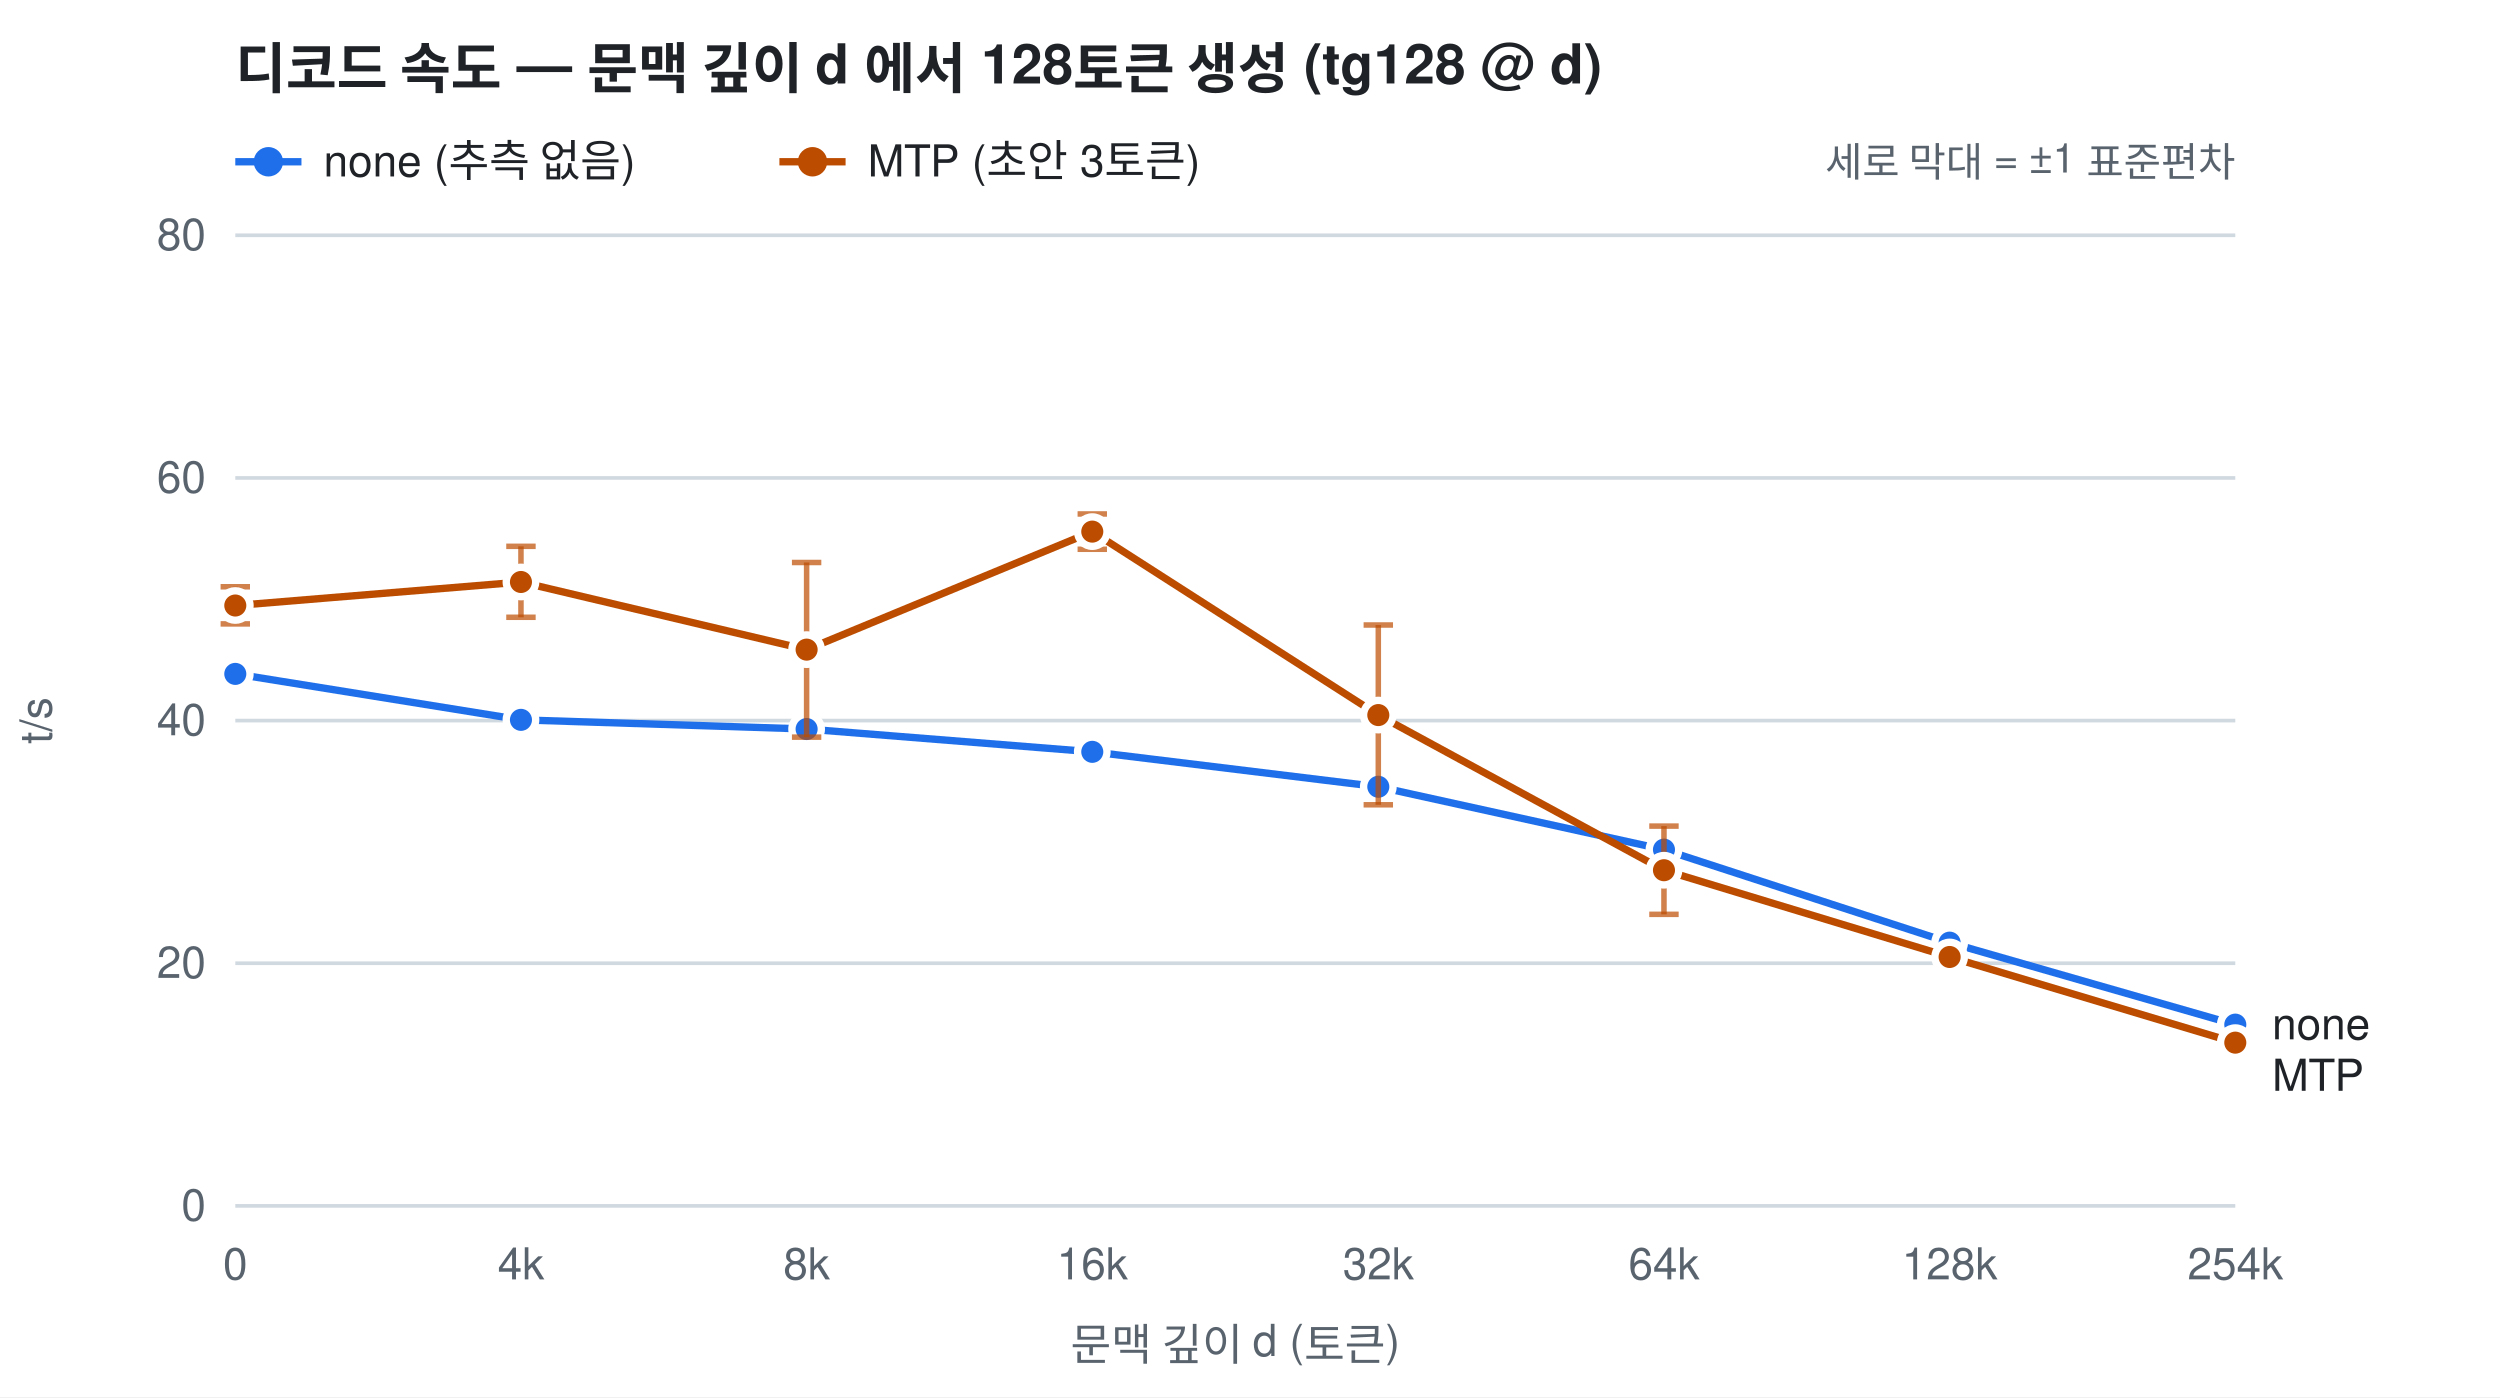
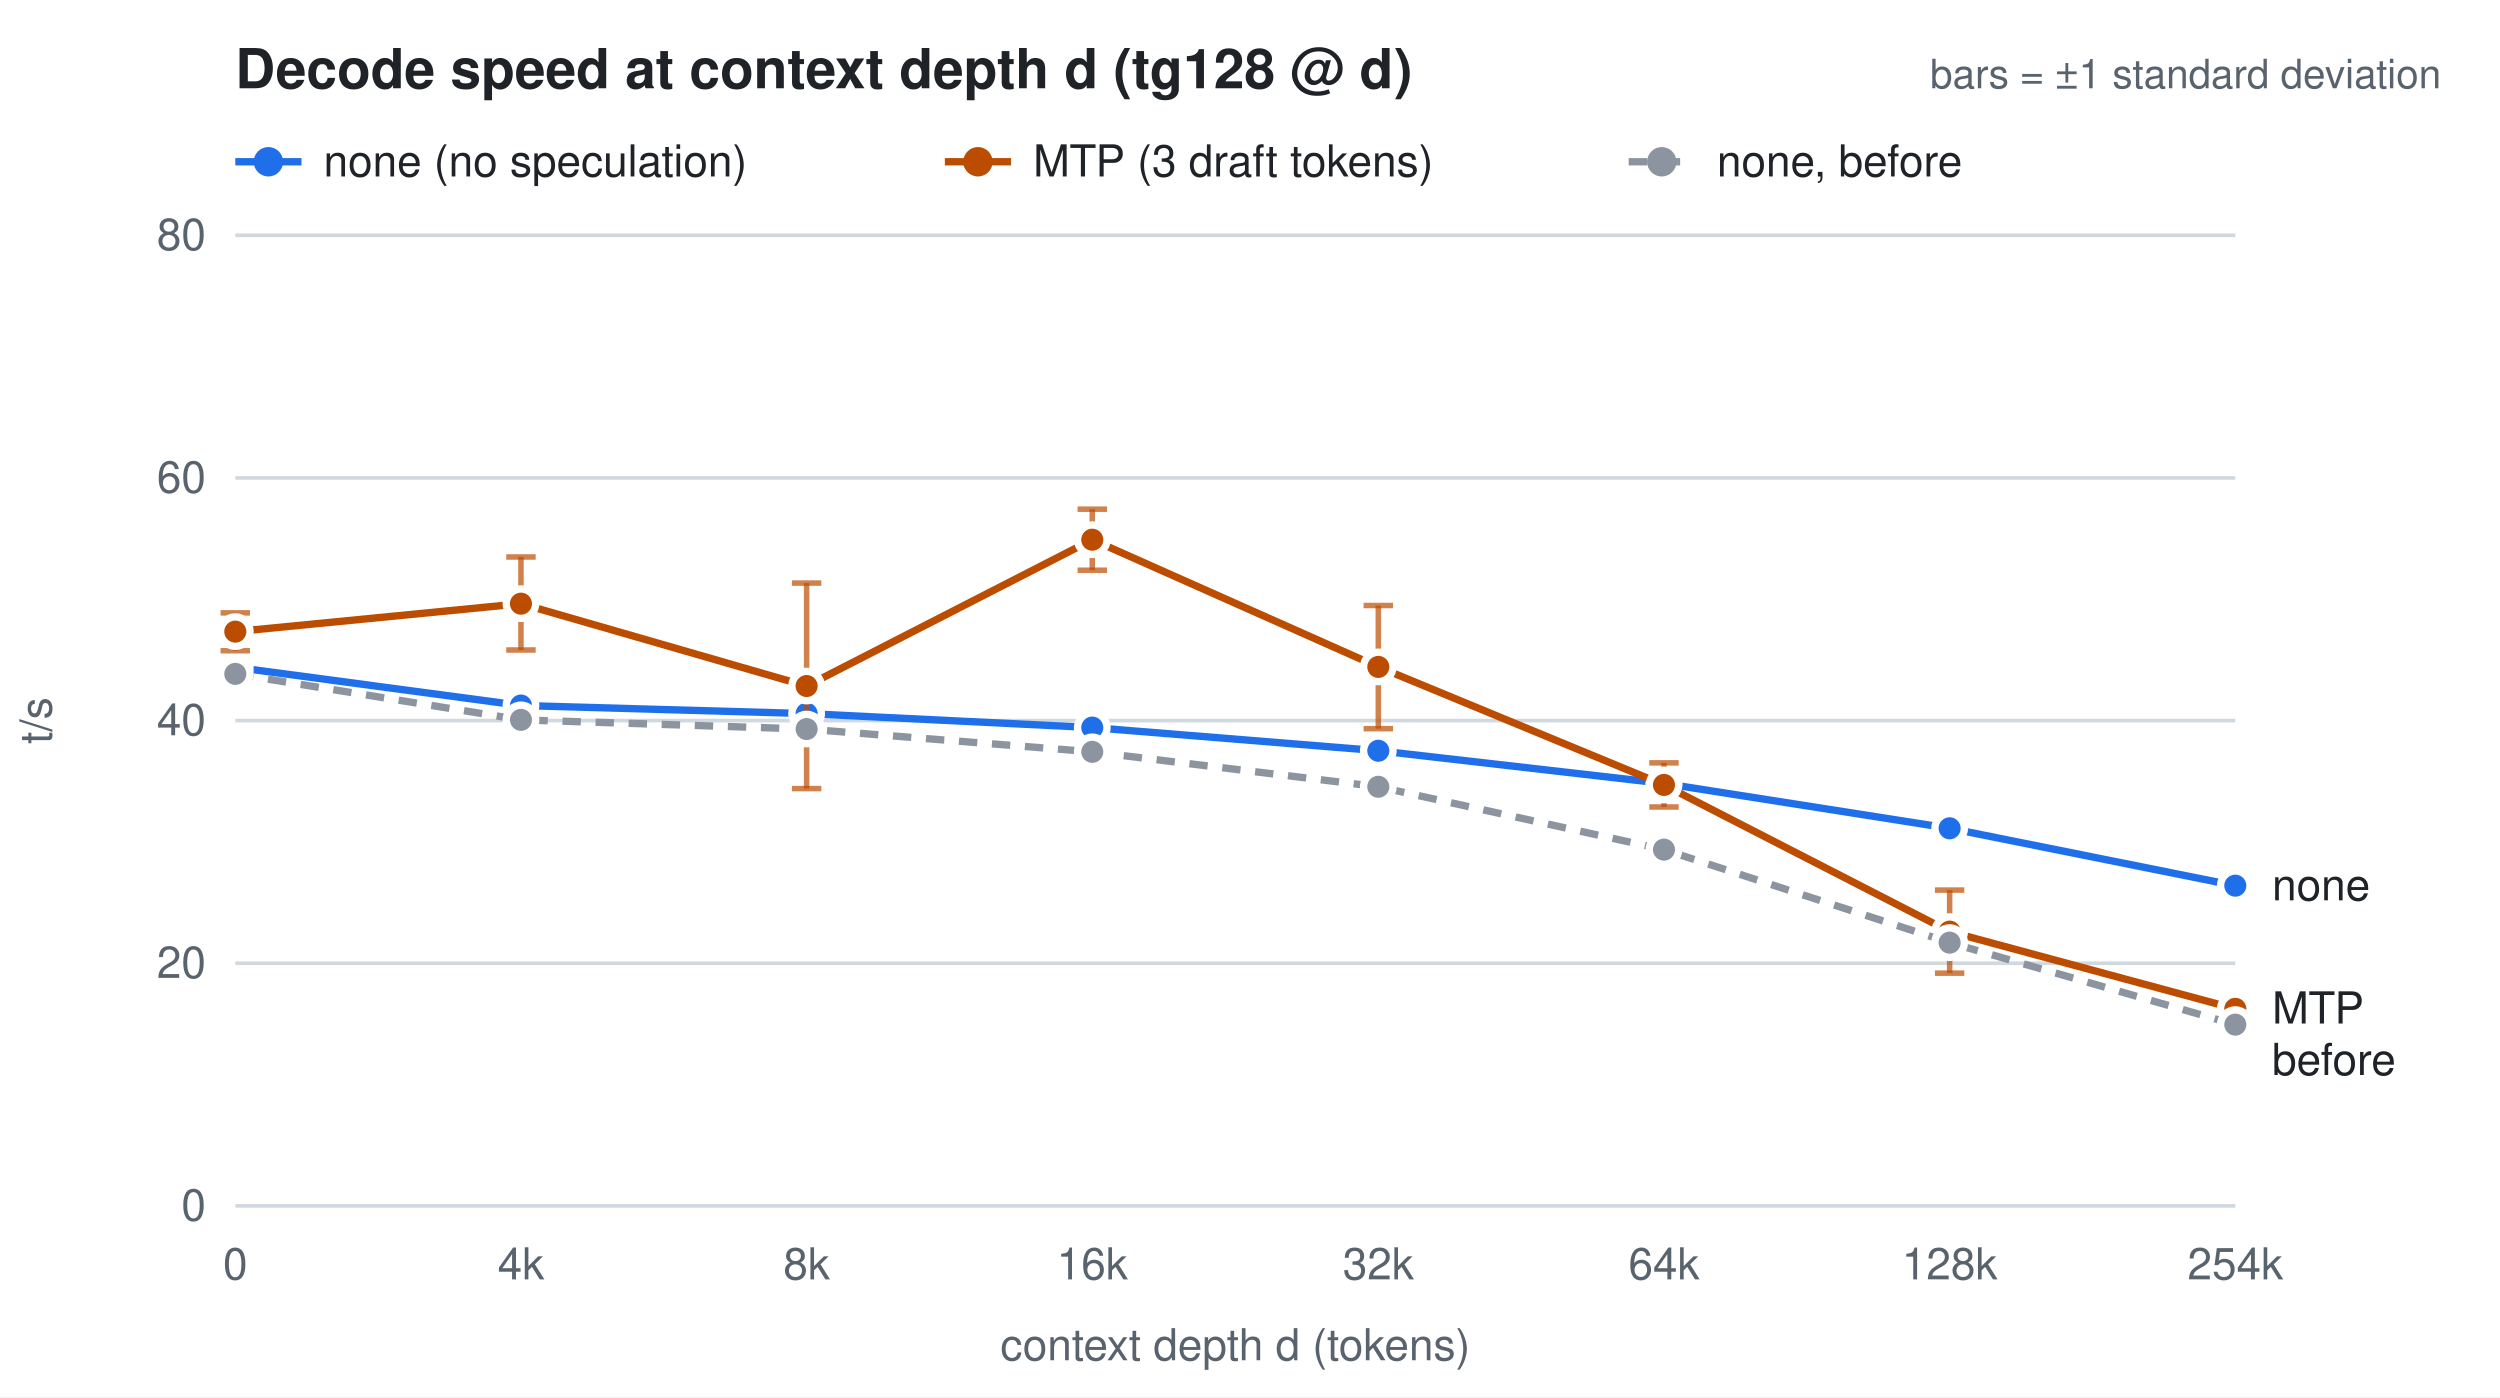
<svg xmlns="http://www.w3.org/2000/svg" viewBox="0 0 680 380" width="680" height="380" font-family="-apple-system,Segoe UI,Helvetica,Arial,sans-serif">
  <rect width="680" height="380" fill="#ffffff" />
-   <text x="64" y="24" font-size="15" font-weight="600" fill="#1f2328">디코드 속도 — 문맥 깊이 d 에서 128토큰 생성 (tg128 @ d)</text>
+   <text x="64" y="24" font-size="15" font-weight="600" fill="#1f2328">Decode speed at context depth d (tg128 @ d)</text>
  <line x1="64" x2="608" y1="328.0" y2="328.0" stroke="#d1d9e0" stroke-width="1" />
  <text x="56" y="332.0" font-size="12" text-anchor="end" fill="#59636e">0</text>
  <line x1="64" x2="608" y1="262.0" y2="262.0" stroke="#d1d9e0" stroke-width="1" />
  <text x="56" y="266.0" font-size="12" text-anchor="end" fill="#59636e">20</text>
  <line x1="64" x2="608" y1="196.0" y2="196.0" stroke="#d1d9e0" stroke-width="1" />
  <text x="56" y="200.0" font-size="12" text-anchor="end" fill="#59636e">40</text>
  <line x1="64" x2="608" y1="130.0" y2="130.0" stroke="#d1d9e0" stroke-width="1" />
  <text x="56" y="134.0" font-size="12" text-anchor="end" fill="#59636e">60</text>
  <line x1="64" x2="608" y1="64.0" y2="64.0" stroke="#d1d9e0" stroke-width="1" />
  <text x="56" y="68.0" font-size="12" text-anchor="end" fill="#59636e">80</text>
  <text x="64.0" y="348" font-size="12" text-anchor="middle" fill="#59636e">0</text>
  <text x="141.7" y="348" font-size="12" text-anchor="middle" fill="#59636e">4k</text>
  <text x="219.4" y="348" font-size="12" text-anchor="middle" fill="#59636e">8k</text>
  <text x="297.1" y="348" font-size="12" text-anchor="middle" fill="#59636e">16k</text>
  <text x="374.9" y="348" font-size="12" text-anchor="middle" fill="#59636e">32k</text>
  <text x="452.6" y="348" font-size="12" text-anchor="middle" fill="#59636e">64k</text>
  <text x="530.3" y="348" font-size="12" text-anchor="middle" fill="#59636e">128k</text>
  <text x="608.0" y="348" font-size="12" text-anchor="middle" fill="#59636e">254k</text>
-   <text x="336" y="370" font-size="12" text-anchor="middle" fill="#59636e">문맥 깊이 d (토큰)</text>
+   <text x="336" y="370" font-size="12" text-anchor="middle" fill="#59636e">context depth d (tokens)</text>
  <text x="14" y="196" font-size="12" text-anchor="middle" fill="#59636e" transform="rotate(-90 14 196)">t/s</text>
  <line x1="64" x2="82" y1="44" y2="44" stroke="#1f6feb" stroke-width="2" />
  <circle cx="73" cy="44" r="4" fill="#1f6feb" />
-   <text x="88" y="48" font-size="12" fill="#1f2328">none (추측 없음)</text>
-   <line x1="212" x2="230" y1="44" y2="44" stroke="#bc4c00" stroke-width="2" />
-   <circle cx="221" cy="44" r="4" fill="#bc4c00" />
-   <text x="236" y="48" font-size="12" fill="#1f2328">MTP (초안 3토큰)</text>
-   <text x="608" y="48" font-size="11" text-anchor="end" fill="#59636e">세로 막대 = ±1 표준편차</text>
-   <polyline fill="none" stroke="#1f6feb" stroke-width="2" points="64.0,183.3 141.7,195.8 219.4,198.3 297.1,204.5 374.9,214.0 452.6,231.1 530.3,256.4 608.0,278.7" />
-   <line x1="64.0" x2="64.0" y1="184.3" y2="182.3" stroke="#1f6feb" stroke-width="1.5" opacity="0.7" />
-   <line x1="60.0" x2="68.0" y1="184.3" y2="184.3" stroke="#1f6feb" stroke-width="1.5" opacity="0.7" />
-   <line x1="60.0" x2="68.0" y1="182.3" y2="182.3" stroke="#1f6feb" stroke-width="1.5" opacity="0.7" />
-   <circle cx="64.0" cy="183.3" r="4" fill="#1f6feb" stroke="#ffffff" stroke-width="2" />
-   <line x1="141.7" x2="141.7" y1="196.3" y2="195.2" stroke="#1f6feb" stroke-width="1.5" opacity="0.7" />
-   <line x1="137.7" x2="145.7" y1="196.3" y2="196.3" stroke="#1f6feb" stroke-width="1.5" opacity="0.7" />
-   <line x1="137.7" x2="145.7" y1="195.2" y2="195.2" stroke="#1f6feb" stroke-width="1.5" opacity="0.7" />
-   <circle cx="141.7" cy="195.8" r="4" fill="#1f6feb" stroke="#ffffff" stroke-width="2" />
-   <line x1="219.4" x2="219.4" y1="198.7" y2="198.0" stroke="#1f6feb" stroke-width="1.5" opacity="0.7" />
-   <line x1="215.4" x2="223.4" y1="198.7" y2="198.7" stroke="#1f6feb" stroke-width="1.5" opacity="0.7" />
-   <line x1="215.4" x2="223.4" y1="198.0" y2="198.0" stroke="#1f6feb" stroke-width="1.5" opacity="0.7" />
-   <circle cx="219.4" cy="198.3" r="4" fill="#1f6feb" stroke="#ffffff" stroke-width="2" />
-   <line x1="297.1" x2="297.1" y1="204.7" y2="204.3" stroke="#1f6feb" stroke-width="1.5" opacity="0.7" />
-   <line x1="293.1" x2="301.1" y1="204.7" y2="204.7" stroke="#1f6feb" stroke-width="1.5" opacity="0.7" />
-   <line x1="293.1" x2="301.1" y1="204.3" y2="204.3" stroke="#1f6feb" stroke-width="1.5" opacity="0.7" />
-   <circle cx="297.1" cy="204.5" r="4" fill="#1f6feb" stroke="#ffffff" stroke-width="2" />
-   <line x1="374.9" x2="374.9" y1="214.5" y2="213.4" stroke="#1f6feb" stroke-width="1.5" opacity="0.7" />
-   <line x1="370.9" x2="378.9" y1="214.5" y2="214.5" stroke="#1f6feb" stroke-width="1.5" opacity="0.7" />
-   <line x1="370.9" x2="378.9" y1="213.4" y2="213.4" stroke="#1f6feb" stroke-width="1.5" opacity="0.7" />
-   <circle cx="374.9" cy="214.0" r="4" fill="#1f6feb" stroke="#ffffff" stroke-width="2" />
-   <line x1="452.6" x2="452.6" y1="231.6" y2="230.5" stroke="#1f6feb" stroke-width="1.5" opacity="0.7" />
-   <line x1="448.6" x2="456.6" y1="231.6" y2="231.6" stroke="#1f6feb" stroke-width="1.5" opacity="0.7" />
-   <line x1="448.6" x2="456.6" y1="230.5" y2="230.5" stroke="#1f6feb" stroke-width="1.5" opacity="0.7" />
-   <circle cx="452.6" cy="231.1" r="4" fill="#1f6feb" stroke="#ffffff" stroke-width="2" />
-   <line x1="530.3" x2="530.3" y1="256.6" y2="256.2" stroke="#1f6feb" stroke-width="1.5" opacity="0.7" />
-   <line x1="526.3" x2="534.3" y1="256.6" y2="256.6" stroke="#1f6feb" stroke-width="1.5" opacity="0.7" />
-   <line x1="526.3" x2="534.3" y1="256.2" y2="256.2" stroke="#1f6feb" stroke-width="1.5" opacity="0.7" />
-   <circle cx="530.3" cy="256.4" r="4" fill="#1f6feb" stroke="#ffffff" stroke-width="2" />
-   <circle cx="608.0" cy="278.7" r="4" fill="#1f6feb" stroke="#ffffff" stroke-width="2" />
-   <polyline fill="none" stroke="#bc4c00" stroke-width="2" points="64.0,164.7 141.7,158.3 219.4,176.7 297.1,144.6 374.9,194.5 452.6,236.7 530.3,260.3 608.0,283.6" />
-   <line x1="64.0" x2="64.0" y1="169.7" y2="159.6" stroke="#bc4c00" stroke-width="1.5" opacity="0.7" />
-   <line x1="60.0" x2="68.0" y1="169.7" y2="169.7" stroke="#bc4c00" stroke-width="1.5" opacity="0.7" />
-   <line x1="60.0" x2="68.0" y1="159.6" y2="159.6" stroke="#bc4c00" stroke-width="1.5" opacity="0.7" />
-   <circle cx="64.0" cy="164.7" r="4" fill="#bc4c00" stroke="#ffffff" stroke-width="2" />
-   <line x1="141.7" x2="141.7" y1="167.9" y2="148.6" stroke="#bc4c00" stroke-width="1.5" opacity="0.7" />
-   <line x1="137.7" x2="145.7" y1="167.9" y2="167.9" stroke="#bc4c00" stroke-width="1.5" opacity="0.7" />
-   <line x1="137.7" x2="145.7" y1="148.6" y2="148.6" stroke="#bc4c00" stroke-width="1.5" opacity="0.7" />
-   <circle cx="141.7" cy="158.3" r="4" fill="#bc4c00" stroke="#ffffff" stroke-width="2" />
-   <line x1="219.4" x2="219.4" y1="200.5" y2="153.0" stroke="#bc4c00" stroke-width="1.5" opacity="0.7" />
-   <line x1="215.4" x2="223.4" y1="200.5" y2="200.5" stroke="#bc4c00" stroke-width="1.5" opacity="0.7" />
-   <line x1="215.4" x2="223.4" y1="153.0" y2="153.0" stroke="#bc4c00" stroke-width="1.5" opacity="0.7" />
-   <circle cx="219.4" cy="176.7" r="4" fill="#bc4c00" stroke="#ffffff" stroke-width="2" />
-   <line x1="297.1" x2="297.1" y1="149.4" y2="139.8" stroke="#bc4c00" stroke-width="1.5" opacity="0.7" />
-   <line x1="293.1" x2="301.1" y1="149.4" y2="149.4" stroke="#bc4c00" stroke-width="1.5" opacity="0.7" />
-   <line x1="293.1" x2="301.1" y1="139.8" y2="139.8" stroke="#bc4c00" stroke-width="1.5" opacity="0.7" />
-   <circle cx="297.1" cy="144.6" r="4" fill="#bc4c00" stroke="#ffffff" stroke-width="2" />
-   <line x1="374.9" x2="374.9" y1="218.9" y2="170.0" stroke="#bc4c00" stroke-width="1.5" opacity="0.7" />
-   <line x1="370.9" x2="378.9" y1="218.9" y2="218.9" stroke="#bc4c00" stroke-width="1.5" opacity="0.7" />
-   <line x1="370.9" x2="378.9" y1="170.0" y2="170.0" stroke="#bc4c00" stroke-width="1.5" opacity="0.7" />
-   <circle cx="374.9" cy="194.5" r="4" fill="#bc4c00" stroke="#ffffff" stroke-width="2" />
-   <line x1="452.6" x2="452.6" y1="248.7" y2="224.7" stroke="#bc4c00" stroke-width="1.5" opacity="0.7" />
-   <line x1="448.6" x2="456.6" y1="248.7" y2="248.7" stroke="#bc4c00" stroke-width="1.5" opacity="0.7" />
-   <line x1="448.6" x2="456.6" y1="224.7" y2="224.7" stroke="#bc4c00" stroke-width="1.5" opacity="0.7" />
-   <circle cx="452.6" cy="236.7" r="4" fill="#bc4c00" stroke="#ffffff" stroke-width="2" />
-   <line x1="530.3" x2="530.3" y1="260.9" y2="259.6" stroke="#bc4c00" stroke-width="1.5" opacity="0.7" />
-   <line x1="526.3" x2="534.3" y1="260.9" y2="260.9" stroke="#bc4c00" stroke-width="1.5" opacity="0.7" />
-   <line x1="526.3" x2="534.3" y1="259.6" y2="259.6" stroke="#bc4c00" stroke-width="1.5" opacity="0.7" />
-   <circle cx="530.3" cy="260.3" r="4" fill="#bc4c00" stroke="#ffffff" stroke-width="2" />
-   <circle cx="608.0" cy="283.6" r="4" fill="#bc4c00" stroke="#ffffff" stroke-width="2" />
-   <text x="618.0" y="282.7" font-size="12" fill="#1f2328">none</text>
-   <text x="618.0" y="296.7" font-size="12" fill="#1f2328">MTP</text>
+   <text x="88" y="48" font-size="12" fill="#1f2328">none (no speculation)</text>
+   <line x1="257" x2="275" y1="44" y2="44" stroke="#bc4c00" stroke-width="2" />
+   <circle cx="266" cy="44" r="4" fill="#bc4c00" />
+   <text x="281" y="48" font-size="12" fill="#1f2328">MTP (3 draft tokens)</text>
+   <line x1="443" x2="461" y1="44" y2="44" stroke="#8c959f" stroke-width="2" stroke-dasharray="5 4" />
+   <circle cx="452" cy="44" r="4" fill="#8c959f" />
+   <text x="467" y="48" font-size="12" fill="#1f2328">none, before</text>
+   <text x="664" y="24" font-size="11" text-anchor="end" fill="#59636e">bars = ±1 standard deviation</text>
+   <polyline fill="none" stroke="#1f6feb" stroke-width="2" points="64.0,181.5 141.7,191.9 219.4,194.1 297.1,197.9 374.9,204.2 452.6,213.1 530.3,225.3 608.0,240.9" />
+   <line x1="64.0" x2="64.0" y1="183.0" y2="180.0" stroke="#1f6feb" stroke-width="1.5" opacity="0.7" />
+   <line x1="60.0" x2="68.0" y1="183.0" y2="183.0" stroke="#1f6feb" stroke-width="1.5" opacity="0.7" />
+   <line x1="60.0" x2="68.0" y1="180.0" y2="180.0" stroke="#1f6feb" stroke-width="1.5" opacity="0.7" />
+   <circle cx="64.0" cy="181.5" r="4" fill="#1f6feb" stroke="#ffffff" stroke-width="2" />
+   <line x1="141.7" x2="141.7" y1="192.2" y2="191.7" stroke="#1f6feb" stroke-width="1.5" opacity="0.7" />
+   <line x1="137.7" x2="145.7" y1="192.2" y2="192.2" stroke="#1f6feb" stroke-width="1.5" opacity="0.7" />
+   <line x1="137.7" x2="145.7" y1="191.7" y2="191.7" stroke="#1f6feb" stroke-width="1.5" opacity="0.7" />
+   <circle cx="141.7" cy="191.9" r="4" fill="#1f6feb" stroke="#ffffff" stroke-width="2" />
+   <line x1="219.4" x2="219.4" y1="194.8" y2="193.4" stroke="#1f6feb" stroke-width="1.5" opacity="0.7" />
+   <line x1="215.4" x2="223.4" y1="194.8" y2="194.8" stroke="#1f6feb" stroke-width="1.5" opacity="0.7" />
+   <line x1="215.4" x2="223.4" y1="193.4" y2="193.4" stroke="#1f6feb" stroke-width="1.5" opacity="0.7" />
+   <circle cx="219.4" cy="194.1" r="4" fill="#1f6feb" stroke="#ffffff" stroke-width="2" />
+   <line x1="297.1" x2="297.1" y1="198.0" y2="197.8" stroke="#1f6feb" stroke-width="1.5" opacity="0.7" />
+   <line x1="293.1" x2="301.1" y1="198.0" y2="198.0" stroke="#1f6feb" stroke-width="1.5" opacity="0.7" />
+   <line x1="293.1" x2="301.1" y1="197.8" y2="197.8" stroke="#1f6feb" stroke-width="1.5" opacity="0.7" />
+   <circle cx="297.1" cy="197.9" r="4" fill="#1f6feb" stroke="#ffffff" stroke-width="2" />
+   <line x1="374.9" x2="374.9" y1="205.3" y2="203.1" stroke="#1f6feb" stroke-width="1.5" opacity="0.7" />
+   <line x1="370.9" x2="378.9" y1="205.3" y2="205.3" stroke="#1f6feb" stroke-width="1.5" opacity="0.7" />
+   <line x1="370.9" x2="378.9" y1="203.1" y2="203.1" stroke="#1f6feb" stroke-width="1.5" opacity="0.7" />
+   <circle cx="374.9" cy="204.2" r="4" fill="#1f6feb" stroke="#ffffff" stroke-width="2" />
+   <line x1="452.6" x2="452.6" y1="213.4" y2="212.9" stroke="#1f6feb" stroke-width="1.5" opacity="0.7" />
+   <line x1="448.6" x2="456.6" y1="213.4" y2="213.4" stroke="#1f6feb" stroke-width="1.5" opacity="0.7" />
+   <line x1="448.6" x2="456.6" y1="212.9" y2="212.9" stroke="#1f6feb" stroke-width="1.5" opacity="0.7" />
+   <circle cx="452.6" cy="213.1" r="4" fill="#1f6feb" stroke="#ffffff" stroke-width="2" />
+   <line x1="530.3" x2="530.3" y1="225.5" y2="225.1" stroke="#1f6feb" stroke-width="1.5" opacity="0.7" />
+   <line x1="526.3" x2="534.3" y1="225.5" y2="225.5" stroke="#1f6feb" stroke-width="1.5" opacity="0.7" />
+   <line x1="526.3" x2="534.3" y1="225.1" y2="225.1" stroke="#1f6feb" stroke-width="1.5" opacity="0.7" />
+   <circle cx="530.3" cy="225.3" r="4" fill="#1f6feb" stroke="#ffffff" stroke-width="2" />
+   <circle cx="608.0" cy="240.9" r="4" fill="#1f6feb" stroke="#ffffff" stroke-width="2" />
+   <polyline fill="none" stroke="#bc4c00" stroke-width="2" points="64.0,171.8 141.7,164.2 219.4,186.6 297.1,146.8 374.9,181.4 452.6,213.5 530.3,253.4 608.0,274.4" />
+   <line x1="64.0" x2="64.0" y1="177.0" y2="166.7" stroke="#bc4c00" stroke-width="1.5" opacity="0.7" />
+   <line x1="60.0" x2="68.0" y1="177.0" y2="177.0" stroke="#bc4c00" stroke-width="1.5" opacity="0.7" />
+   <line x1="60.0" x2="68.0" y1="166.7" y2="166.7" stroke="#bc4c00" stroke-width="1.5" opacity="0.7" />
+   <circle cx="64.0" cy="171.8" r="4" fill="#bc4c00" stroke="#ffffff" stroke-width="2" />
+   <line x1="141.7" x2="141.7" y1="176.8" y2="151.5" stroke="#bc4c00" stroke-width="1.5" opacity="0.7" />
+   <line x1="137.7" x2="145.7" y1="176.8" y2="176.8" stroke="#bc4c00" stroke-width="1.5" opacity="0.7" />
+   <line x1="137.7" x2="145.7" y1="151.5" y2="151.5" stroke="#bc4c00" stroke-width="1.5" opacity="0.7" />
+   <circle cx="141.7" cy="164.2" r="4" fill="#bc4c00" stroke="#ffffff" stroke-width="2" />
+   <line x1="219.4" x2="219.4" y1="214.5" y2="158.6" stroke="#bc4c00" stroke-width="1.5" opacity="0.7" />
+   <line x1="215.4" x2="223.4" y1="214.5" y2="214.5" stroke="#bc4c00" stroke-width="1.5" opacity="0.7" />
+   <line x1="215.4" x2="223.4" y1="158.6" y2="158.6" stroke="#bc4c00" stroke-width="1.5" opacity="0.7" />
+   <circle cx="219.4" cy="186.6" r="4" fill="#bc4c00" stroke="#ffffff" stroke-width="2" />
+   <line x1="297.1" x2="297.1" y1="155.1" y2="138.5" stroke="#bc4c00" stroke-width="1.5" opacity="0.7" />
+   <line x1="293.1" x2="301.1" y1="155.1" y2="155.1" stroke="#bc4c00" stroke-width="1.5" opacity="0.7" />
+   <line x1="293.1" x2="301.1" y1="138.5" y2="138.5" stroke="#bc4c00" stroke-width="1.5" opacity="0.7" />
+   <circle cx="297.1" cy="146.8" r="4" fill="#bc4c00" stroke="#ffffff" stroke-width="2" />
+   <line x1="374.9" x2="374.9" y1="198.2" y2="164.7" stroke="#bc4c00" stroke-width="1.5" opacity="0.7" />
+   <line x1="370.9" x2="378.9" y1="198.2" y2="198.2" stroke="#bc4c00" stroke-width="1.5" opacity="0.7" />
+   <line x1="370.9" x2="378.9" y1="164.7" y2="164.7" stroke="#bc4c00" stroke-width="1.5" opacity="0.7" />
+   <circle cx="374.9" cy="181.4" r="4" fill="#bc4c00" stroke="#ffffff" stroke-width="2" />
+   <line x1="452.6" x2="452.6" y1="219.5" y2="207.5" stroke="#bc4c00" stroke-width="1.5" opacity="0.7" />
+   <line x1="448.6" x2="456.6" y1="219.5" y2="219.5" stroke="#bc4c00" stroke-width="1.5" opacity="0.7" />
+   <line x1="448.6" x2="456.6" y1="207.5" y2="207.5" stroke="#bc4c00" stroke-width="1.5" opacity="0.7" />
+   <circle cx="452.6" cy="213.5" r="4" fill="#bc4c00" stroke="#ffffff" stroke-width="2" />
+   <line x1="530.3" x2="530.3" y1="264.7" y2="242.1" stroke="#bc4c00" stroke-width="1.5" opacity="0.7" />
+   <line x1="526.3" x2="534.3" y1="264.7" y2="264.7" stroke="#bc4c00" stroke-width="1.5" opacity="0.7" />
+   <line x1="526.3" x2="534.3" y1="242.1" y2="242.1" stroke="#bc4c00" stroke-width="1.5" opacity="0.7" />
+   <circle cx="530.3" cy="253.4" r="4" fill="#bc4c00" stroke="#ffffff" stroke-width="2" />
+   <circle cx="608.0" cy="274.4" r="4" fill="#bc4c00" stroke="#ffffff" stroke-width="2" />
+   <polyline fill="none" stroke="#8c959f" stroke-width="2" stroke-dasharray="5 4" points="64.0,183.3 141.7,195.8 219.4,198.3 297.1,204.5 374.9,214.0 452.6,231.1 530.3,256.4 608.0,278.7" />
+   <line x1="64.0" x2="64.0" y1="184.3" y2="182.3" stroke="#8c959f" stroke-width="1.5" opacity="0.7" />
+   <line x1="60.0" x2="68.0" y1="184.3" y2="184.3" stroke="#8c959f" stroke-width="1.5" opacity="0.7" />
+   <line x1="60.0" x2="68.0" y1="182.3" y2="182.3" stroke="#8c959f" stroke-width="1.5" opacity="0.7" />
+   <circle cx="64.0" cy="183.3" r="4" fill="#8c959f" stroke="#ffffff" stroke-width="2" />
+   <line x1="141.7" x2="141.7" y1="196.3" y2="195.2" stroke="#8c959f" stroke-width="1.5" opacity="0.7" />
+   <line x1="137.7" x2="145.7" y1="196.3" y2="196.3" stroke="#8c959f" stroke-width="1.5" opacity="0.7" />
+   <line x1="137.7" x2="145.7" y1="195.2" y2="195.2" stroke="#8c959f" stroke-width="1.5" opacity="0.7" />
+   <circle cx="141.7" cy="195.8" r="4" fill="#8c959f" stroke="#ffffff" stroke-width="2" />
+   <line x1="219.4" x2="219.4" y1="198.7" y2="198.0" stroke="#8c959f" stroke-width="1.5" opacity="0.7" />
+   <line x1="215.4" x2="223.4" y1="198.7" y2="198.7" stroke="#8c959f" stroke-width="1.5" opacity="0.7" />
+   <line x1="215.4" x2="223.4" y1="198.0" y2="198.0" stroke="#8c959f" stroke-width="1.5" opacity="0.7" />
+   <circle cx="219.4" cy="198.3" r="4" fill="#8c959f" stroke="#ffffff" stroke-width="2" />
+   <line x1="297.1" x2="297.1" y1="204.7" y2="204.3" stroke="#8c959f" stroke-width="1.5" opacity="0.7" />
+   <line x1="293.1" x2="301.1" y1="204.7" y2="204.7" stroke="#8c959f" stroke-width="1.5" opacity="0.7" />
+   <line x1="293.1" x2="301.1" y1="204.3" y2="204.3" stroke="#8c959f" stroke-width="1.5" opacity="0.7" />
+   <circle cx="297.1" cy="204.5" r="4" fill="#8c959f" stroke="#ffffff" stroke-width="2" />
+   <line x1="374.9" x2="374.9" y1="214.5" y2="213.4" stroke="#8c959f" stroke-width="1.5" opacity="0.7" />
+   <line x1="370.9" x2="378.9" y1="214.5" y2="214.5" stroke="#8c959f" stroke-width="1.5" opacity="0.7" />
+   <line x1="370.9" x2="378.9" y1="213.4" y2="213.4" stroke="#8c959f" stroke-width="1.5" opacity="0.7" />
+   <circle cx="374.9" cy="214.0" r="4" fill="#8c959f" stroke="#ffffff" stroke-width="2" />
+   <line x1="452.6" x2="452.6" y1="231.6" y2="230.5" stroke="#8c959f" stroke-width="1.5" opacity="0.7" />
+   <line x1="448.6" x2="456.6" y1="231.6" y2="231.6" stroke="#8c959f" stroke-width="1.5" opacity="0.7" />
+   <line x1="448.6" x2="456.6" y1="230.5" y2="230.5" stroke="#8c959f" stroke-width="1.5" opacity="0.7" />
+   <circle cx="452.6" cy="231.1" r="4" fill="#8c959f" stroke="#ffffff" stroke-width="2" />
+   <line x1="530.3" x2="530.3" y1="256.6" y2="256.2" stroke="#8c959f" stroke-width="1.5" opacity="0.7" />
+   <line x1="526.3" x2="534.3" y1="256.6" y2="256.6" stroke="#8c959f" stroke-width="1.5" opacity="0.7" />
+   <line x1="526.3" x2="534.3" y1="256.2" y2="256.2" stroke="#8c959f" stroke-width="1.5" opacity="0.7" />
+   <circle cx="530.3" cy="256.4" r="4" fill="#8c959f" stroke="#ffffff" stroke-width="2" />
+   <circle cx="608.0" cy="278.7" r="4" fill="#8c959f" stroke="#ffffff" stroke-width="2" />
+   <text x="618.0" y="244.9" font-size="12" fill="#1f2328">none</text>
+   <text x="618.0" y="278.4" font-size="12" fill="#1f2328">MTP</text>
+   <text x="618.0" y="292.4" font-size="12" fill="#1f2328">before</text>
</svg>
